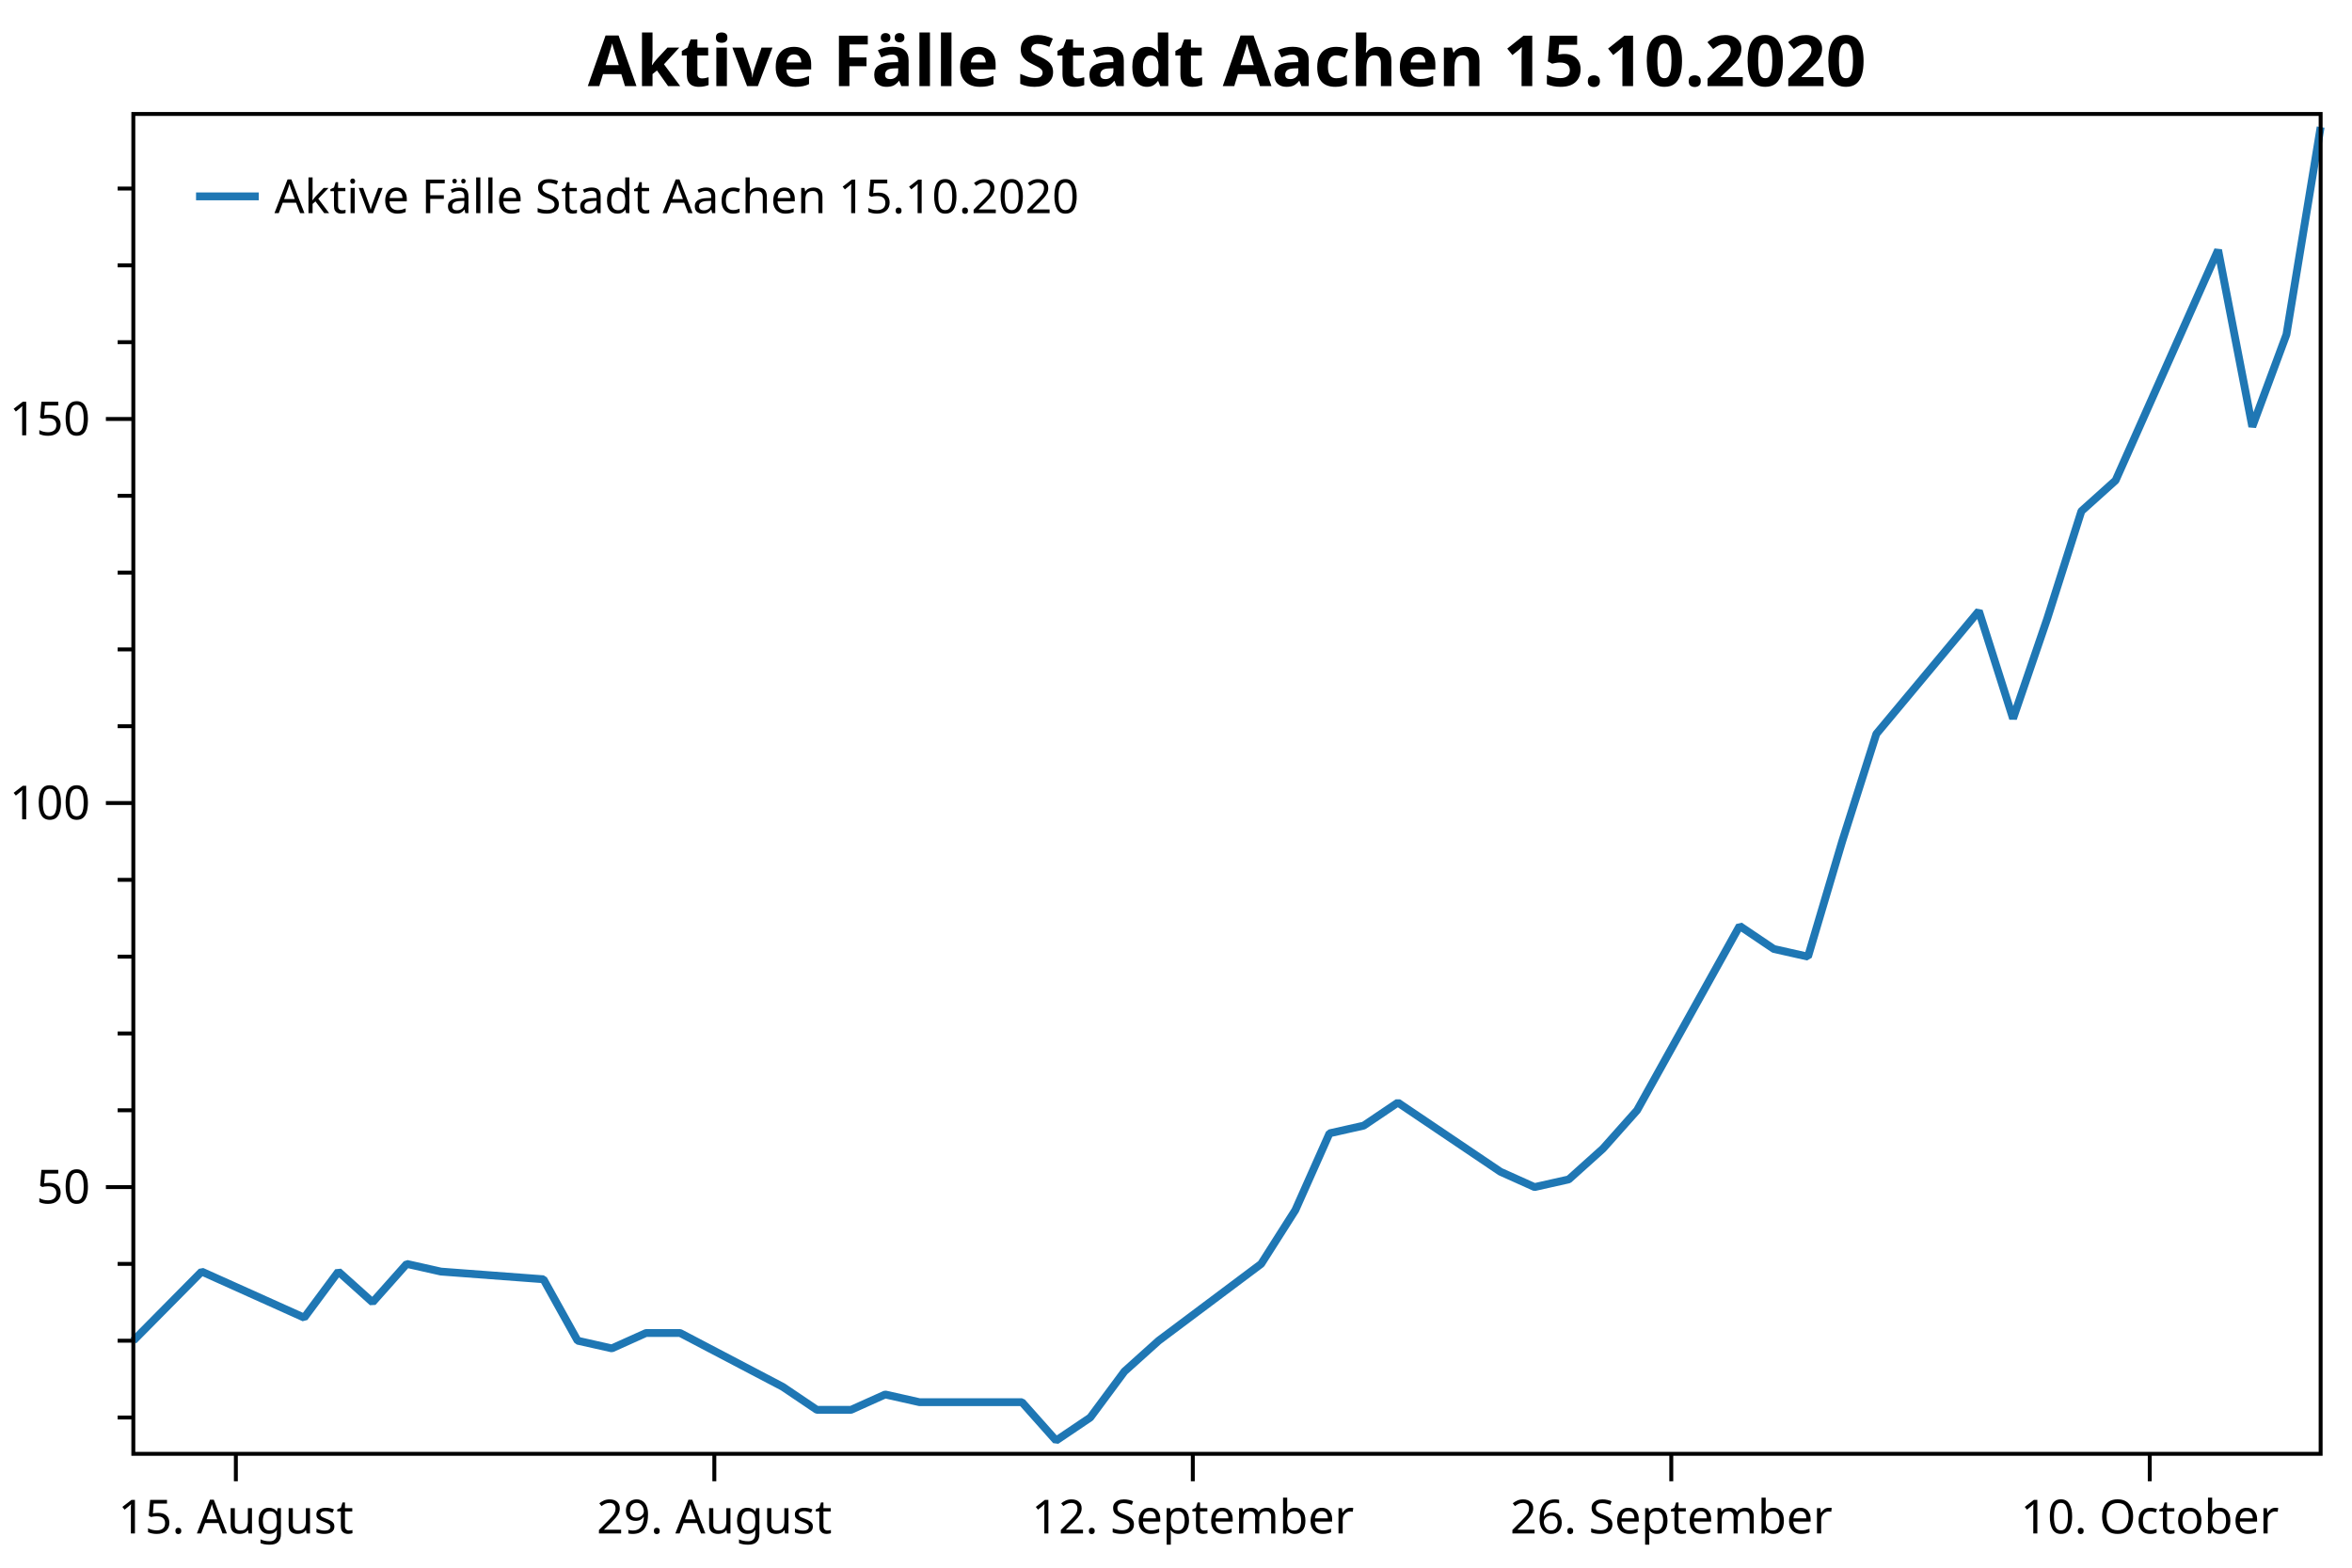
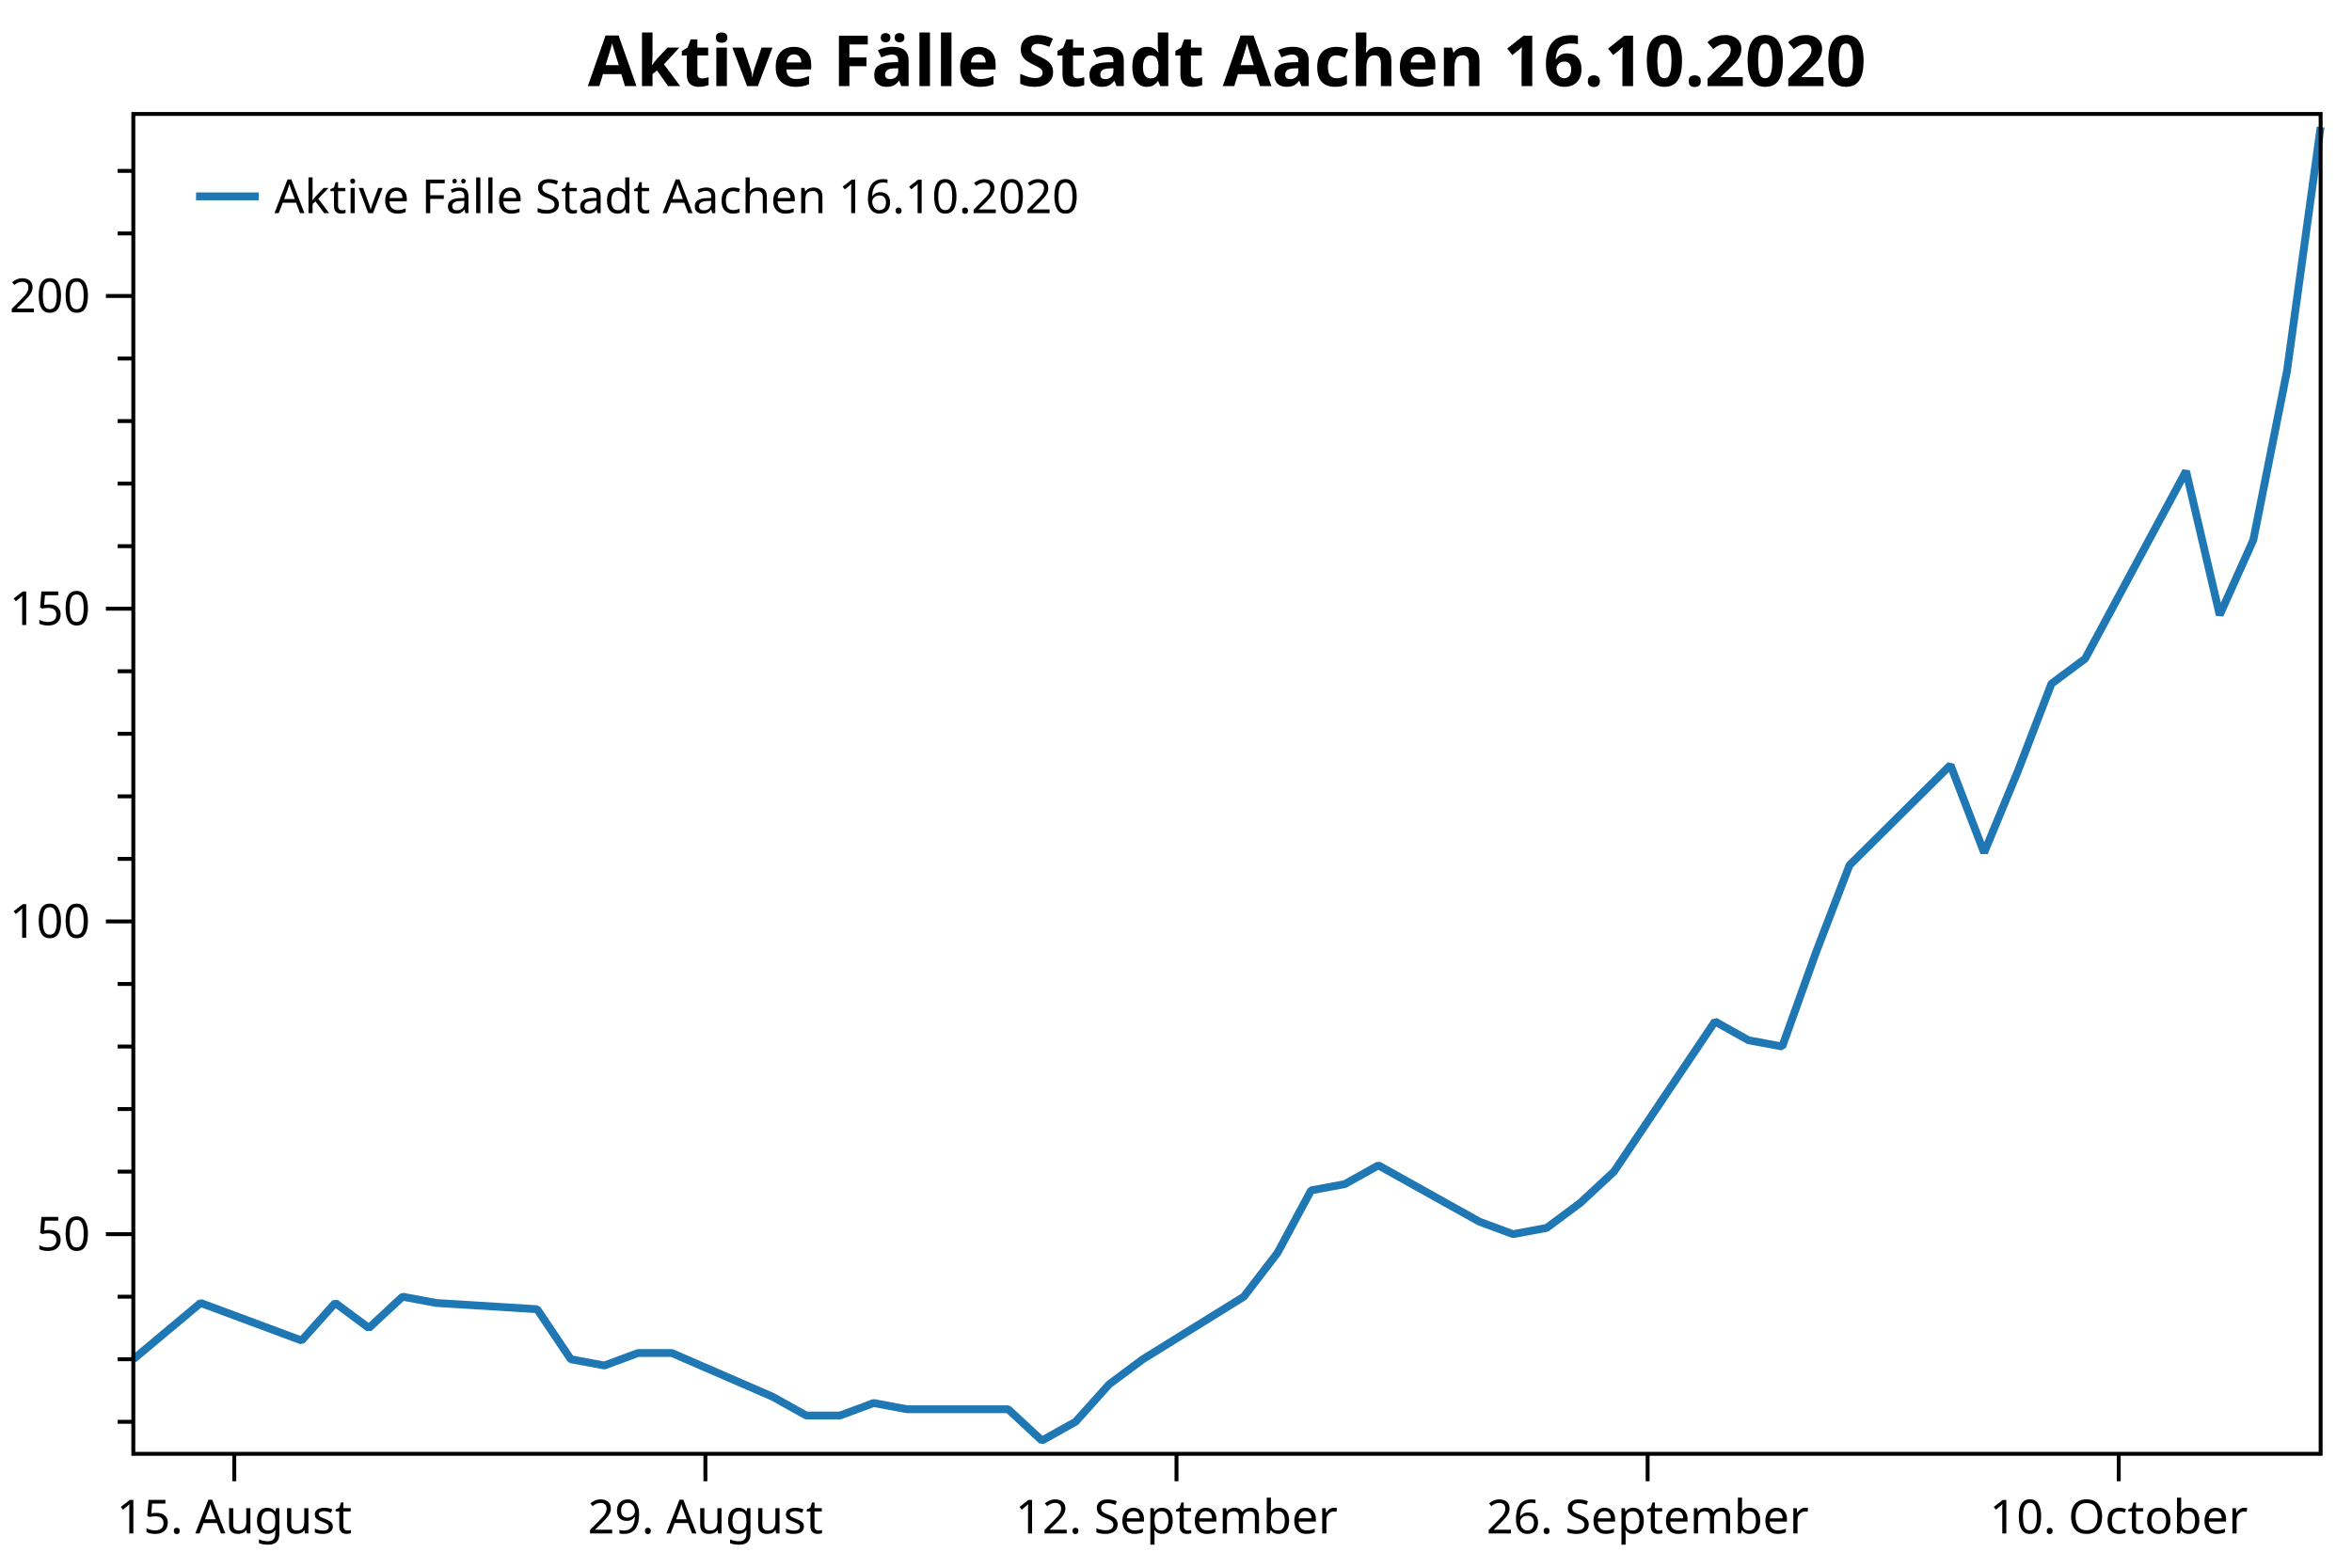
<svg xmlns="http://www.w3.org/2000/svg" width="600" height="400" version="1.1">
  <rect x="0" y="0" width="600" height="400" style="fill:rgb(255,255,255);stroke:none;" />
-   <polyline points="34.012,361.683 30.012,361.683" style="fill:none;stroke:black;stroke-width:1" />
-   <polyline points="34.012,342.084 30.012,342.084" style="fill:none;stroke:black;stroke-width:1" />
-   <polyline points="34.012,322.486 30.012,322.486" style="fill:none;stroke:black;stroke-width:1" />
-   <polyline points="34.012,283.289 30.012,283.289" style="fill:none;stroke:black;stroke-width:1" />
-   <polyline points="34.012,263.691 30.012,263.691" style="fill:none;stroke:black;stroke-width:1" />
-   <polyline points="34.012,244.093 30.012,244.093" style="fill:none;stroke:black;stroke-width:1" />
-   <polyline points="34.012,224.494 30.012,224.494" style="fill:none;stroke:black;stroke-width:1" />
-   <polyline points="34.012,185.298 30.012,185.298" style="fill:none;stroke:black;stroke-width:1" />
-   <polyline points="34.012,165.699 30.012,165.699" style="fill:none;stroke:black;stroke-width:1" />
-   <polyline points="34.012,146.101 30.012,146.101" style="fill:none;stroke:black;stroke-width:1" />
-   <polyline points="34.012,126.503 30.012,126.503" style="fill:none;stroke:black;stroke-width:1" />
-   <polyline points="34.012,87.306 30.012,87.306" style="fill:none;stroke:black;stroke-width:1" />
-   <polyline points="34.012,67.708 30.012,67.708" style="fill:none;stroke:black;stroke-width:1" />
-   <polyline points="34.012,48.109 30.012,48.109" style="fill:none;stroke:black;stroke-width:1" />
-   <text dominant-baseline="middle" text-anchor="end" transform="translate(23.012,302.8877)" font-family="Segoe UI" font-size="12" font-weight="400" fill="black">50</text>
-   <text dominant-baseline="middle" text-anchor="end" transform="translate(23.012,204.8961)" font-family="Segoe UI" font-size="12" font-weight="400" fill="black">100</text>
-   <text dominant-baseline="middle" text-anchor="end" transform="translate(23.012,106.9044)" font-family="Segoe UI" font-size="12" font-weight="400" fill="black">150</text>
-   <polyline points="34.012,302.888 27.012,302.888" style="fill:none;stroke:black;stroke-width:1" />
-   <polyline points="34.012,204.896 27.012,204.896" style="fill:none;stroke:black;stroke-width:1" />
-   <polyline points="34.012,106.904 27.012,106.904" style="fill:none;stroke:black;stroke-width:1" />
-   <text dominant-baseline="hanging" text-anchor="middle" transform="translate(60.1677,381.947)" font-family="Segoe UI" font-size="12" font-weight="400" fill="black">15. August</text>
-   <text dominant-baseline="hanging" text-anchor="middle" transform="translate(182.2276,381.947)" font-family="Segoe UI" font-size="12" font-weight="400" fill="black">29. August</text>
-   <text dominant-baseline="hanging" text-anchor="middle" transform="translate(304.2874,381.947)" font-family="Segoe UI" font-size="12" font-weight="400" fill="black">12. September</text>
-   <text dominant-baseline="hanging" text-anchor="middle" transform="translate(426.3473,381.947)" font-family="Segoe UI" font-size="12" font-weight="400" fill="black">26. September</text>
-   <text dominant-baseline="hanging" text-anchor="middle" transform="translate(548.4072,381.947)" font-family="Segoe UI" font-size="12" font-weight="400" fill="black">10. October</text>
-   <polyline points="60.168,370.947 60.168,377.947" style="fill:none;stroke:black;stroke-width:1" />
-   <polyline points="182.228,370.947 182.228,377.947" style="fill:none;stroke:black;stroke-width:1" />
-   <polyline points="304.287,370.947 304.287,377.947" style="fill:none;stroke:black;stroke-width:1" />
-   <polyline points="426.347,370.947 426.347,377.947" style="fill:none;stroke:black;stroke-width:1" />
-   <polyline points="548.407,370.947 548.407,377.947" style="fill:none;stroke:black;stroke-width:1" />
-   <polyline points="34.012,342.084 51.449,324.446 77.605,336.205 86.323,324.446 95.042,332.285 103.76,322.486 112.479,324.446 138.635,326.406 147.353,342.084 156.072,344.044 164.79,340.125 173.509,340.125 199.665,353.843 208.383,359.723 217.102,359.723 225.82,355.803 234.539,357.763 260.695,357.763 269.413,367.562 278.132,361.683 286.85,349.924 295.569,342.084 321.725,322.486 330.443,308.767 339.162,289.169 347.88,287.209 356.599,281.329 382.755,298.968 391.473,302.888 400.192,300.928 408.91,293.089 417.629,283.289 443.784,236.253 452.503,242.133 461.222,244.093 469.94,214.695 478.659,187.258 504.814,155.9 513.533,183.338 522.251,157.86 530.97,130.422 539.689,122.583 565.844,63.788 574.563,108.864 583.281,85.346 592,32.431" style="fill:none;stroke:rgb(31,119,180);stroke-width:2;stroke-linejoin:bevel" />
-   <text dominant-baseline="hanging" text-anchor="middle" transform="translate(313.006,8)" font-family="Segoe UI" font-size="18" font-weight="700" fill="black">Aktive Fälle Stadt Aachen 15.10.2020</text>
+   <polyline points="34.012,362.775 30.012,362.775" style="fill:none;stroke:black;stroke-width:1" />
+   <polyline points="34.012,346.816 30.012,346.816" style="fill:none;stroke:black;stroke-width:1" />
+   <polyline points="34.012,330.857 30.012,330.857" style="fill:none;stroke:black;stroke-width:1" />
+   <polyline points="34.012,298.94 30.012,298.94" style="fill:none;stroke:black;stroke-width:1" />
+   <polyline points="34.012,282.981 30.012,282.981" style="fill:none;stroke:black;stroke-width:1" />
+   <polyline points="34.012,267.023 30.012,267.023" style="fill:none;stroke:black;stroke-width:1" />
+   <polyline points="34.012,251.064 30.012,251.064" style="fill:none;stroke:black;stroke-width:1" />
+   <polyline points="34.012,219.147 30.012,219.147" style="fill:none;stroke:black;stroke-width:1" />
+   <polyline points="34.012,203.188 30.012,203.188" style="fill:none;stroke:black;stroke-width:1" />
+   <polyline points="34.012,187.23 30.012,187.23" style="fill:none;stroke:black;stroke-width:1" />
+   <polyline points="34.012,171.271 30.012,171.271" style="fill:none;stroke:black;stroke-width:1" />
+   <polyline points="34.012,139.354 30.012,139.354" style="fill:none;stroke:black;stroke-width:1" />
+   <polyline points="34.012,123.395 30.012,123.395" style="fill:none;stroke:black;stroke-width:1" />
+   <polyline points="34.012,107.436 30.012,107.436" style="fill:none;stroke:black;stroke-width:1" />
+   <polyline points="34.012,91.478 30.012,91.478" style="fill:none;stroke:black;stroke-width:1" />
+   <polyline points="34.012,59.56 30.012,59.56" style="fill:none;stroke:black;stroke-width:1" />
+   <polyline points="34.012,43.602 30.012,43.602" style="fill:none;stroke:black;stroke-width:1" />
+   <text dominant-baseline="middle" text-anchor="end" transform="translate(23.012,314.8987)" font-family="Segoe UI" font-size="12" font-weight="400" fill="black">50</text>
+   <text dominant-baseline="middle" text-anchor="end" transform="translate(23.012,235.1055)" font-family="Segoe UI" font-size="12" font-weight="400" fill="black">100</text>
+   <text dominant-baseline="middle" text-anchor="end" transform="translate(23.012,155.3123)" font-family="Segoe UI" font-size="12" font-weight="400" fill="black">150</text>
+   <text dominant-baseline="middle" text-anchor="end" transform="translate(23.012,75.5191)" font-family="Segoe UI" font-size="12" font-weight="400" fill="black">200</text>
+   <polyline points="34.012,314.899 27.012,314.899" style="fill:none;stroke:black;stroke-width:1" />
+   <polyline points="34.012,235.106 27.012,235.106" style="fill:none;stroke:black;stroke-width:1" />
+   <polyline points="34.012,155.312 27.012,155.312" style="fill:none;stroke:black;stroke-width:1" />
+   <polyline points="34.012,75.519 27.012,75.519" style="fill:none;stroke:black;stroke-width:1" />
+   <text dominant-baseline="hanging" text-anchor="middle" transform="translate(59.7653,381.947)" font-family="Segoe UI" font-size="12" font-weight="400" fill="black">15. August</text>
+   <text dominant-baseline="hanging" text-anchor="middle" transform="translate(179.9473,381.947)" font-family="Segoe UI" font-size="12" font-weight="400" fill="black">29. August</text>
+   <text dominant-baseline="hanging" text-anchor="middle" transform="translate(300.1294,381.947)" font-family="Segoe UI" font-size="12" font-weight="400" fill="black">12. September</text>
+   <text dominant-baseline="hanging" text-anchor="middle" transform="translate(420.3114,381.947)" font-family="Segoe UI" font-size="12" font-weight="400" fill="black">26. September</text>
+   <text dominant-baseline="hanging" text-anchor="middle" transform="translate(540.4934,381.947)" font-family="Segoe UI" font-size="12" font-weight="400" fill="black">10. October</text>
+   <polyline points="59.765,370.947 59.765,377.947" style="fill:none;stroke:black;stroke-width:1" />
+   <polyline points="179.947,370.947 179.947,377.947" style="fill:none;stroke:black;stroke-width:1" />
+   <polyline points="300.129,370.947 300.129,377.947" style="fill:none;stroke:black;stroke-width:1" />
+   <polyline points="420.311,370.947 420.311,377.947" style="fill:none;stroke:black;stroke-width:1" />
+   <polyline points="540.493,370.947 540.493,377.947" style="fill:none;stroke:black;stroke-width:1" />
+   <polyline points="34.012,346.816 51.181,332.453 76.934,342.028 85.519,332.453 94.103,338.837 102.687,330.857 111.272,332.453 137.025,334.049 145.61,346.816 154.194,348.412 162.779,345.22 171.363,345.22 197.116,356.391 205.701,361.179 214.285,361.179 222.869,357.987 231.454,359.583 257.207,359.583 265.792,367.562 274.376,362.775 282.961,353.199 291.545,346.816 317.298,330.857 325.883,319.686 334.467,303.728 343.051,302.132 351.636,297.344 377.389,311.707 385.974,314.899 394.558,313.303 403.142,306.919 411.727,298.94 437.48,260.639 446.065,265.427 454.649,267.023 463.233,243.085 471.818,220.743 497.571,195.209 506.156,217.551 514.74,196.805 523.325,174.463 531.909,168.079 557.662,120.203 566.247,156.908 574.831,137.758 583.416,94.669 592,32.431" style="fill:none;stroke:rgb(31,119,180);stroke-width:2;stroke-linejoin:bevel" />
+   <text dominant-baseline="hanging" text-anchor="middle" transform="translate(313.006,8)" font-family="Segoe UI" font-size="18" font-weight="700" fill="black">Aktive Fälle Stadt Aachen 16.10.2020</text>
  <polygon points="34.012,29.079 592,29.079 592,370.947 34.012,370.947" style="fill:none;stroke:black;stroke-width:1" />
  <polygon points="42.012,37.08 228.483,37.08 228.483,63.133 42.012,63.133" style="fill:none;stroke:none;" />
-   <text dominant-baseline="hanging" text-anchor="start" transform="translate(70.012,45.0795)" font-family="Segoe UI" font-size="12" font-weight="400" fill="black">Aktive Fälle Stadt Aachen 15.10.2020</text>
+   <text dominant-baseline="hanging" text-anchor="start" transform="translate(70.012,45.0795)" font-family="Segoe UI" font-size="12" font-weight="400" fill="black">Aktive Fälle Stadt Aachen 16.10.2020</text>
  <polyline points="50.012,50.106 66.012,50.106" style="fill:none;stroke:rgb(31,119,180);stroke-width:2" />
</svg>
